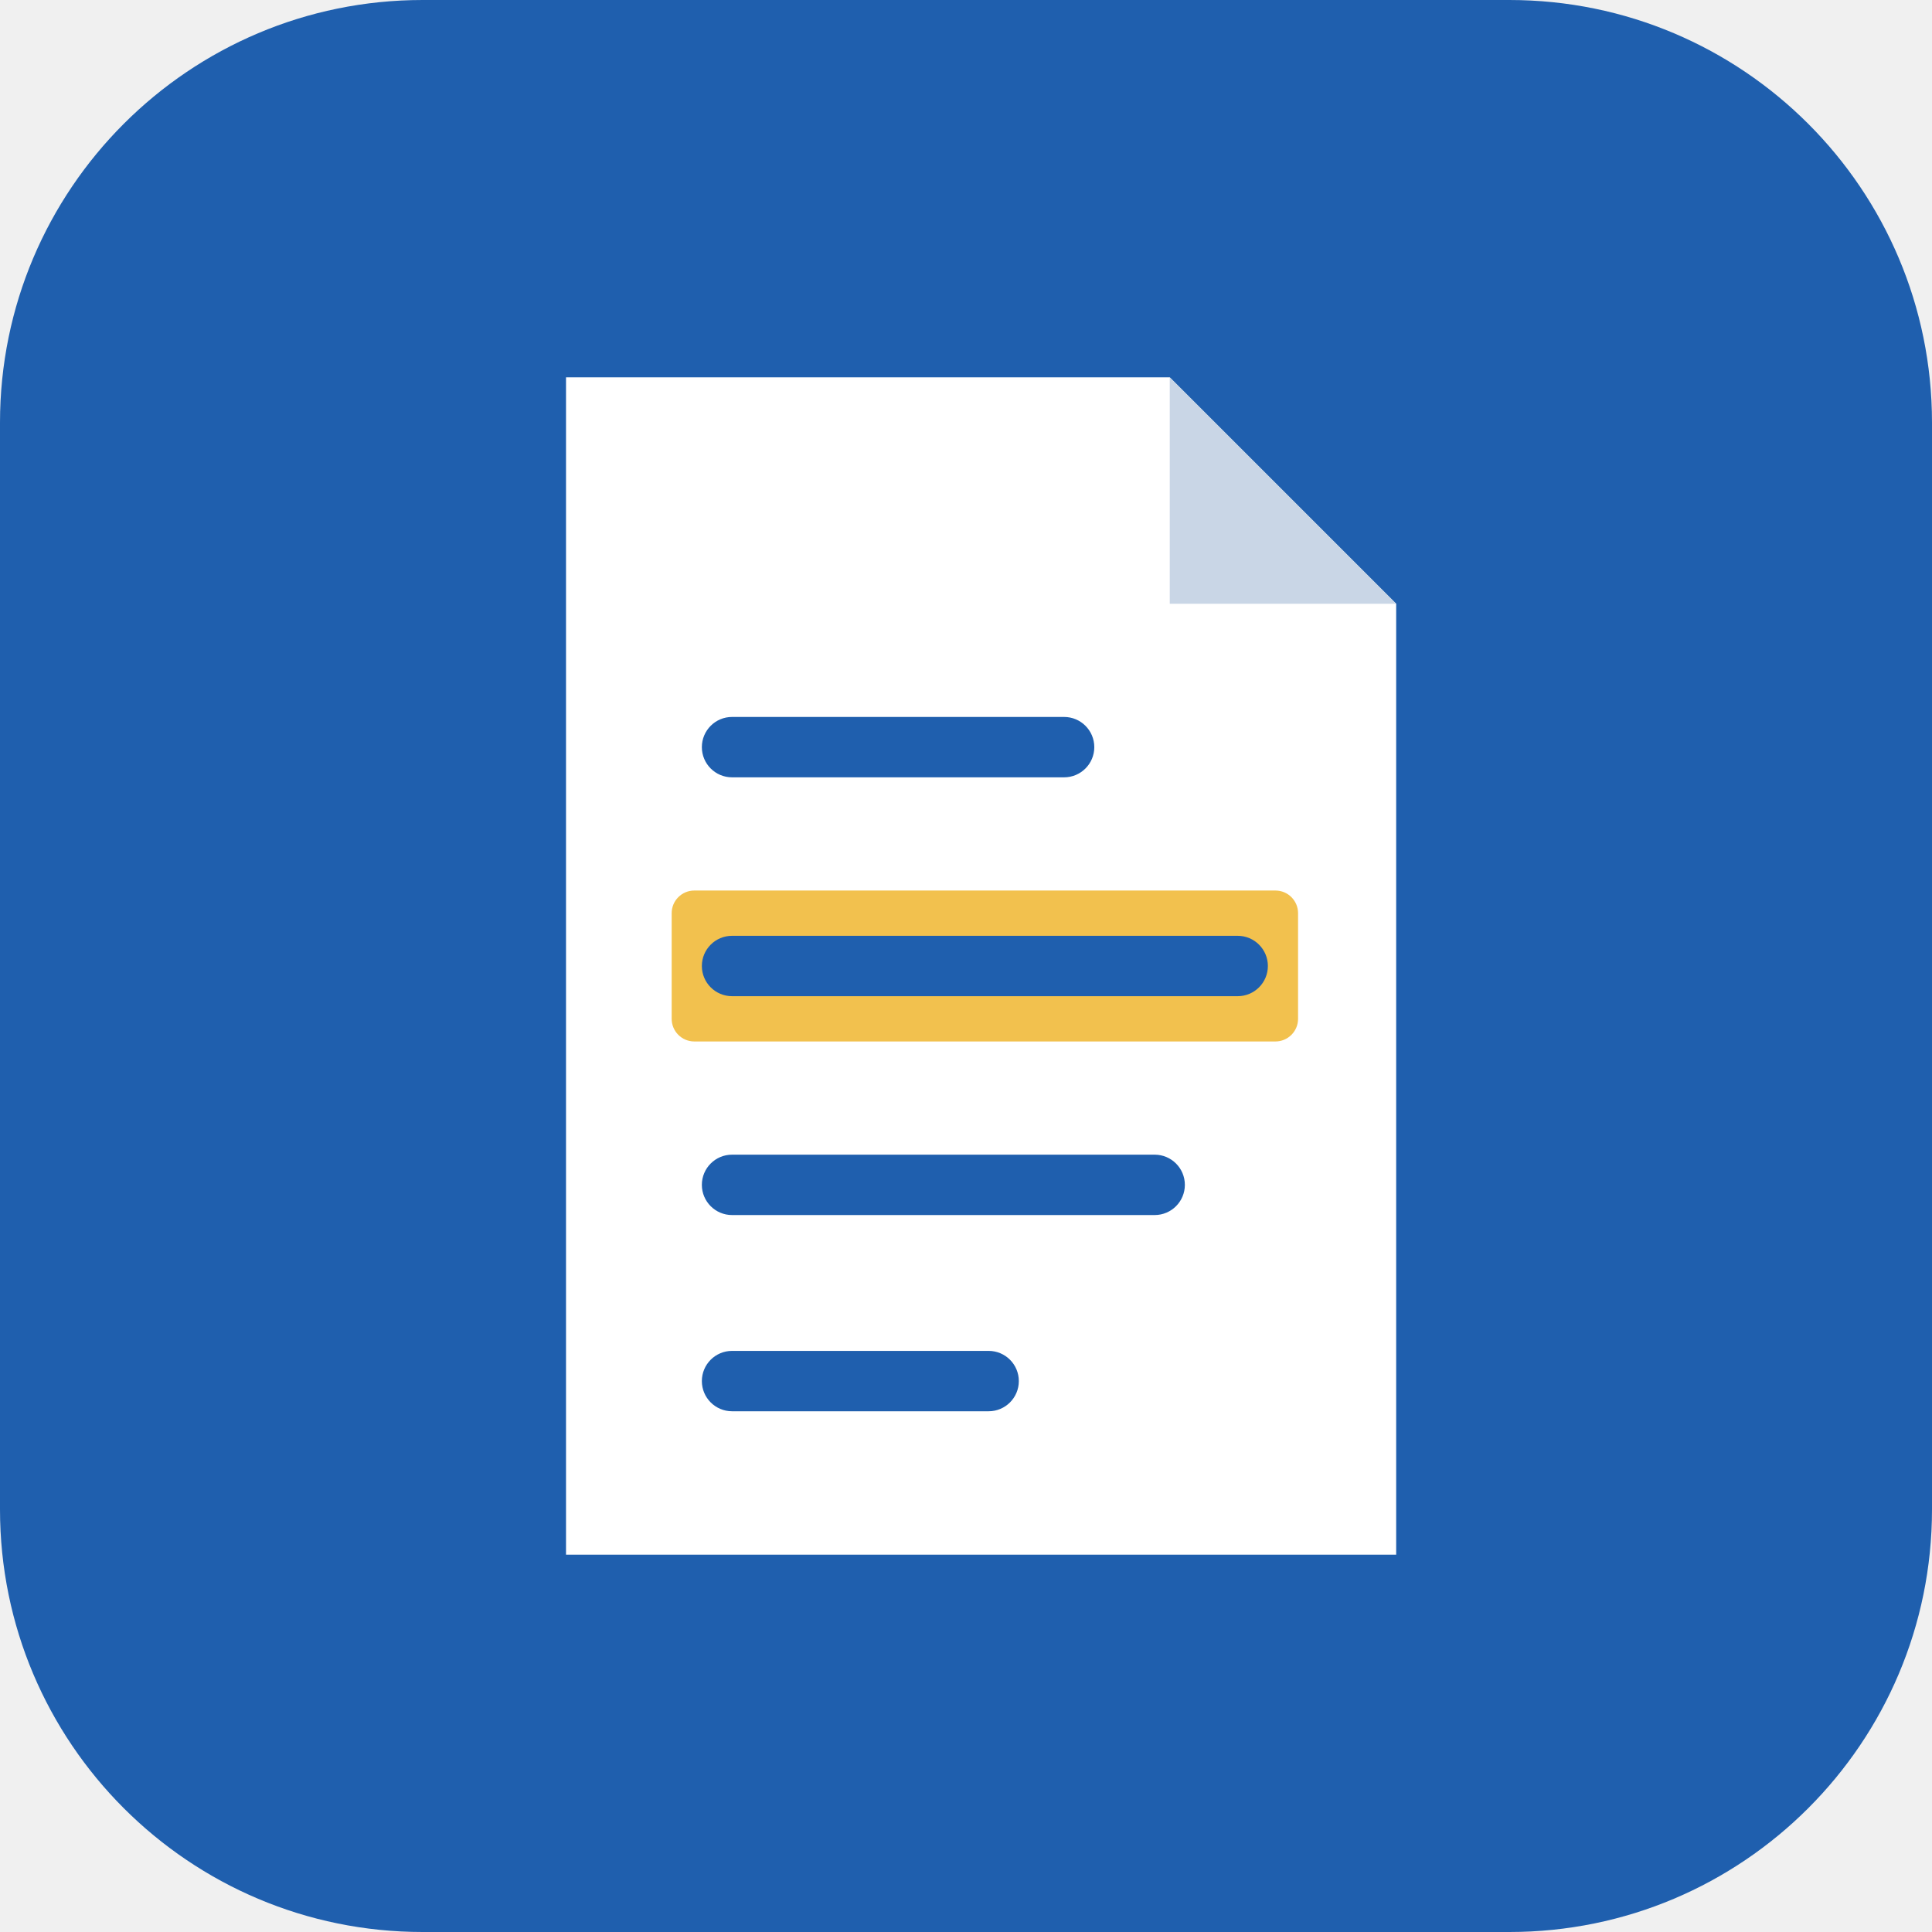
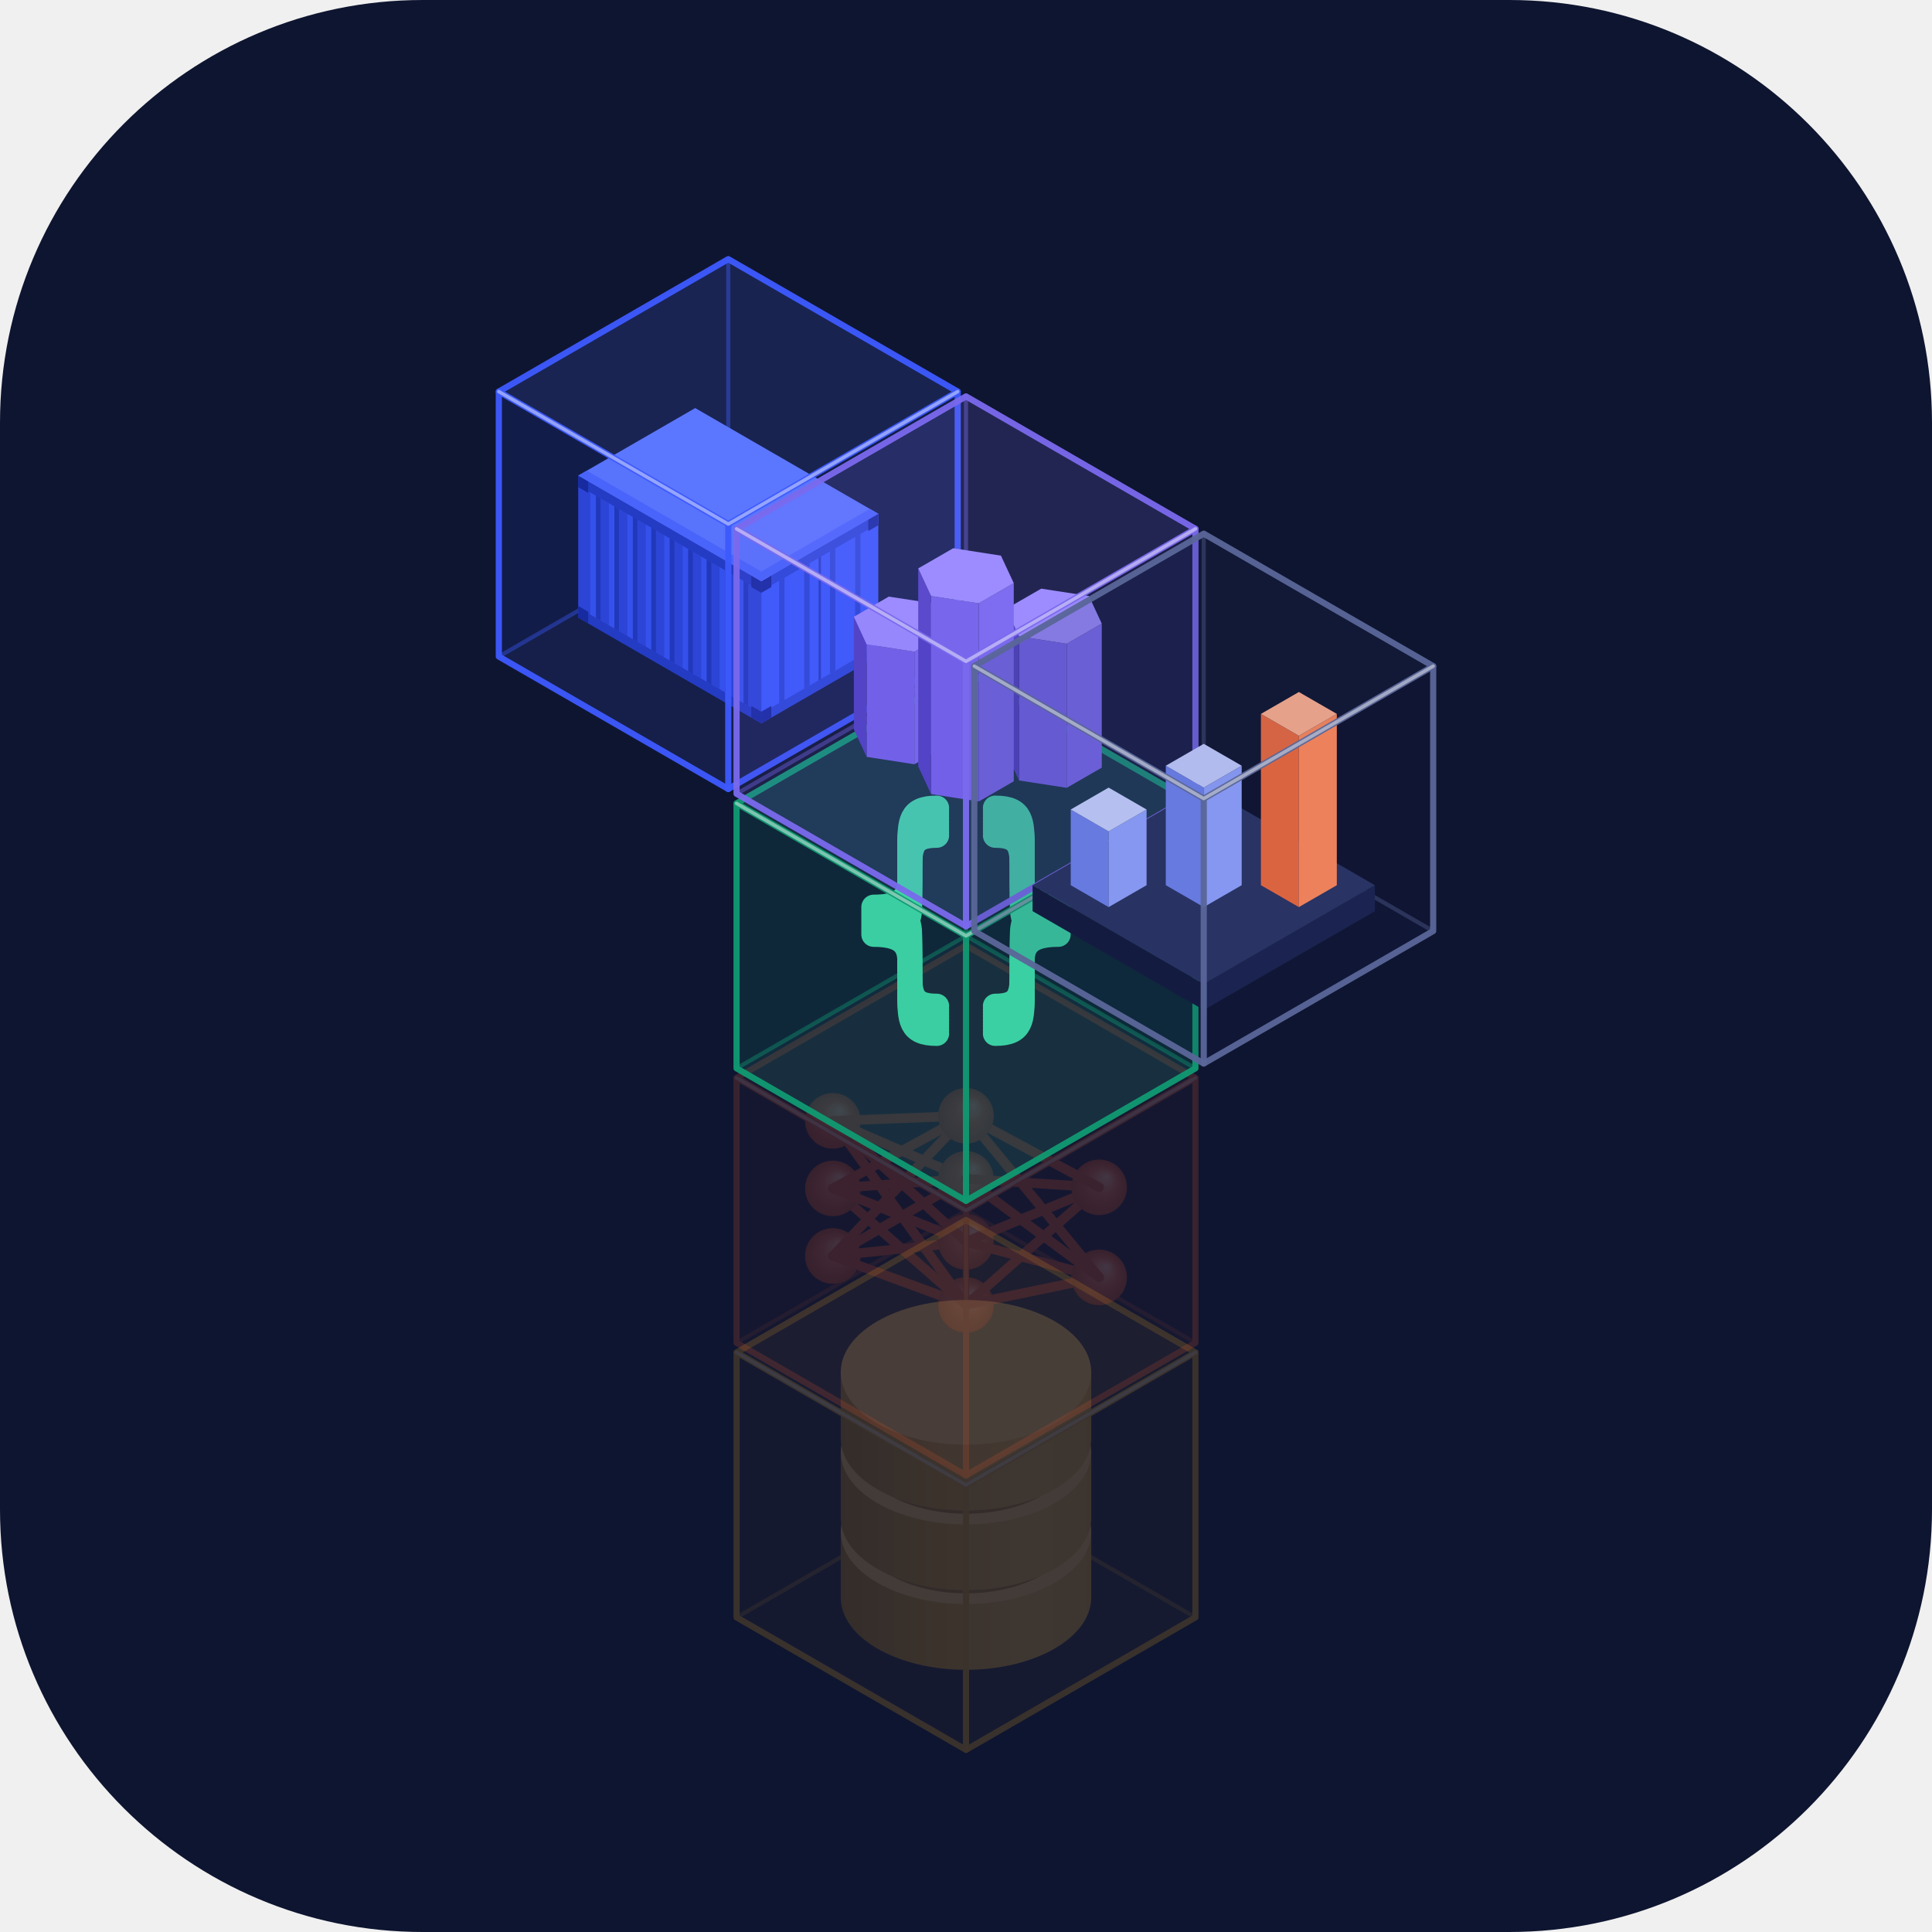
<svg xmlns="http://www.w3.org/2000/svg" viewBox="0 0 512 512">
-   <rect width="512" height="512" rx="112" fill="#1F5FAE" />
-   <path d="M150 100 H310 L370 160 V412 H150 Z" fill="#FFFFFF" />
-   <path d="M310 100 V160 H370 Z" fill="#C9D6E6" />
-   <rect x="178" y="236" width="166" height="40" rx="6" fill="#F2C14E" />
-   <g fill="#1F5FAE">
-     <rect x="186" y="190" width="104" height="16" rx="8" />
-     <rect x="186" y="248" width="150" height="16" rx="8" />
-     <rect x="186" y="306" width="128" height="16" rx="8" />
-     <rect x="186" y="358" width="84" height="16" rx="8" />
-   </g>
+   <rect width="512" height="512" rx="112" fill="#0E1530" />
+   <svg x="124.9" y="61.4" viewBox="-72.07 -182.6 144.14 225.2" width="262.2" height="409.6">
+     <defs>
+       <linearGradient id="tmgcy">
+         <stop offset="0" stop-color="#b47e17" />
+         <stop offset=".36" stop-color="#D99A1E" />
+         <stop offset=".74" stop-color="#E8AE36" />
+         <stop offset="1" stop-color="#e2a62c" />
+       </linearGradient>
+       <radialGradient id="tmgso" cx=".5" cy=".5" r=".5" fx=".64" fy=".3">
+         <stop offset="0" stop-color="#ffb395" />
+         <stop offset=".5" stop-color="#EC6A3F" />
+         <stop offset="1" stop-color="#c64a23" />
+       </radialGradient>
+     </defs>
+     <g data-stage="datos" data-dim=".1" style="opacity:0.22">
+       <polygon points="0,0 33.43,19.3 0,38.6 -33.43,19.3" fill="#FFC857" fill-opacity=".07" />
+       <polygon points="0,0 -33.43,19.3 -33.43,-19.3 0,-38.6" fill="#E8AE36" fill-opacity=".06" />
+       <polygon points="0,0 33.43,19.3 33.43,-19.3 0,-38.6" fill="#D99A1E" fill-opacity=".06" />
+       <path d="M33.43,19.3L0,0L-33.43,19.3" fill="none" stroke="#D99A1E" stroke-opacity="0.4" stroke-width="0.6" stroke-linejoin="round" stroke-linecap="round" />
+       <path d="M0,0L0,-38.6" fill="none" stroke="#D99A1E" stroke-opacity="0.4" stroke-width="0.6" stroke-linejoin="round" stroke-linecap="round" />
+       <path d="M-18.25 6.81V16.4A18.25 10.54 0 0 0 18.25 16.4V6.81Z" fill="url(#tmgcy)" />
+       <ellipse cx="0" cy="6.81" rx="18.25" ry="10.54" fill="#FFC857" />
+       <path d="M-15.57 4.79V6.81A15.57 8.99 0 0 0 15.57 6.81V4.79Z" fill="#b07b16" />
+       <path d="M-18.25 -4.79V4.79A18.25 10.54 0 0 0 18.25 4.79V-4.79Z" fill="url(#tmgcy)" />
+       <ellipse cx="0" cy="-4.79" rx="18.25" ry="10.54" fill="#FFC857" />
+       <path d="M-15.57 -6.81V-4.79A15.57 8.99 0 0 0 15.57 -4.79V-6.81Z" fill="#b07b16" />
+       <path d="M-18.25 -16.4V-6.81A18.25 10.54 0 0 0 18.25 -6.81V-16.4Z" fill="url(#tmgcy)" />
+       <ellipse cx="0" cy="-16.4" rx="18.25" ry="10.54" fill="#FFC857" />
+       <polygon points="-33.43,19.3 0,38.6 0,0 -33.43,-19.3" fill="#D99A1E" fill-opacity=".08" />
+       <polygon points="33.43,19.3 0,38.6 0,0 33.43,-19.3" fill="#E8AE36" fill-opacity=".08" />
+       <polygon points="0,-38.6 33.43,-19.3 0,0 -33.43,-19.3" fill="#FFC857" fill-opacity=".12" />
+       <path d="M0,-38.6L33.43,-19.3L0,0L-33.43,-19.3L0,-38.6" fill="none" stroke="#D99A1E" stroke-opacity="0.95" stroke-width="0.9" stroke-linejoin="round" stroke-linecap="round" />
+       <path d="M-33.43,-19.3L-33.43,19.3L0,38.6L33.43,19.3L33.43,-19.3" fill="none" stroke="#D99A1E" stroke-opacity="0.95" stroke-width="0.9" stroke-linejoin="round" stroke-linecap="round" />
+       <path d="M0,0L0,38.6" fill="none" stroke="#D99A1E" stroke-opacity="0.95" stroke-width="0.9" stroke-linejoin="round" stroke-linecap="round" />
+       <path d="M-33.43,-19.3L0,0L33.43,-19.3" fill="none" stroke="#ffffff" stroke-opacity="0.45" stroke-width="0.5" stroke-linejoin="round" stroke-linecap="round" />
+     </g>
+     <g data-stage="modelo" data-dim=".1" style="opacity:0.22">
+       <polygon points="0,-40 33.43,-20.7 0,-1.4 -33.43,-20.7" fill="#FF8A5C" fill-opacity=".07" />
+       <polygon points="0,-40 -33.43,-20.7 -33.43,-59.3 0,-78.6" fill="#EC6A3F" fill-opacity=".06" />
+       <polygon points="0,-40 33.43,-20.7 33.43,-59.3 0,-78.6" fill="#D9532A" fill-opacity=".06" />
+       <path d="M33.43,-20.7L0,-40L-33.43,-20.7" fill="none" stroke="#D9532A" stroke-opacity="0.4" stroke-width="0.6" stroke-linejoin="round" stroke-linecap="round" />
+       <path d="M0,-40L0,-78.6" fill="none" stroke="#D9532A" stroke-opacity="0.4" stroke-width="0.6" stroke-linejoin="round" stroke-linecap="round" />
+       <circle cx="-19.4" cy="-33.36" r="4.05" fill="url(#tmgso)" />
+       <line x1="-19.4" y1="-33.36" x2="0" y2="-26.22" stroke="#D9532A" stroke-width="1.4" stroke-linecap="round" />
+       <circle cx="0" cy="-26.22" r="4.05" fill="url(#tmgso)" />
+       <line x1="-19.4" y1="-33.36" x2="0" y2="-35.41" stroke="#D9532A" stroke-width="1.4" stroke-linecap="round" />
+       <line x1="-19.4" y1="-43.2" x2="0" y2="-26.22" stroke="#D9532A" stroke-width="1.4" stroke-linecap="round" />
+       <line x1="0" y1="-26.22" x2="19.4" y2="-30.24" stroke="#D9532A" stroke-width="1.4" stroke-linecap="round" />
+       <circle cx="-19.4" cy="-43.2" r="4.05" fill="url(#tmgso)" />
+       <line x1="-19.4" y1="-33.36" x2="0" y2="-44.59" stroke="#D9532A" stroke-width="1.4" stroke-linecap="round" />
+       <line x1="-19.4" y1="-43.2" x2="0" y2="-35.41" stroke="#D9532A" stroke-width="1.4" stroke-linecap="round" />
+       <line x1="-19.4" y1="-53.04" x2="0" y2="-26.22" stroke="#D9532A" stroke-width="1.4" stroke-linecap="round" />
+       <circle cx="0" cy="-35.41" r="4.05" fill="url(#tmgso)" />
+       <line x1="0" y1="-35.41" x2="19.4" y2="-30.24" stroke="#D9532A" stroke-width="1.4" stroke-linecap="round" />
+       <line x1="-19.4" y1="-33.36" x2="0" y2="-53.78" stroke="#D9532A" stroke-width="1.4" stroke-linecap="round" />
+       <line x1="-19.4" y1="-43.2" x2="0" y2="-44.59" stroke="#D9532A" stroke-width="1.4" stroke-linecap="round" />
+       <line x1="-19.4" y1="-53.04" x2="0" y2="-35.41" stroke="#D9532A" stroke-width="1.4" stroke-linecap="round" />
+       <line x1="0" y1="-26.22" x2="19.4" y2="-43.36" stroke="#D9532A" stroke-width="1.4" stroke-linecap="round" />
+       <circle cx="19.4" cy="-30.24" r="4.05" fill="url(#tmgso)" />
+       <line x1="0" y1="-44.59" x2="19.4" y2="-30.24" stroke="#D9532A" stroke-width="1.4" stroke-linecap="round" />
+       <circle cx="-19.4" cy="-53.04" r="4.05" fill="url(#tmgso)" />
+       <line x1="-19.4" y1="-43.2" x2="0" y2="-53.78" stroke="#D9532A" stroke-width="1.4" stroke-linecap="round" />
+       <line x1="-19.4" y1="-53.04" x2="0" y2="-44.59" stroke="#D9532A" stroke-width="1.4" stroke-linecap="round" />
+       <line x1="0" y1="-35.41" x2="19.4" y2="-43.36" stroke="#D9532A" stroke-width="1.4" stroke-linecap="round" />
+       <circle cx="0" cy="-44.59" r="4.05" fill="url(#tmgso)" />
+       <line x1="0" y1="-53.78" x2="19.4" y2="-30.24" stroke="#D9532A" stroke-width="1.4" stroke-linecap="round" />
+       <line x1="-19.4" y1="-53.04" x2="0" y2="-53.78" stroke="#D9532A" stroke-width="1.4" stroke-linecap="round" />
+       <line x1="0" y1="-44.59" x2="19.4" y2="-43.36" stroke="#D9532A" stroke-width="1.4" stroke-linecap="round" />
+       <circle cx="19.4" cy="-43.36" r="4.05" fill="url(#tmgso)" />
+       <line x1="0" y1="-53.78" x2="19.4" y2="-43.36" stroke="#D9532A" stroke-width="1.4" stroke-linecap="round" />
+       <circle cx="0" cy="-53.78" r="4.05" fill="url(#tmgso)" />
+       <polygon points="-33.43,-20.7 0,-1.4 0,-40 -33.43,-59.3" fill="#D9532A" fill-opacity=".08" />
+       <polygon points="33.43,-20.7 0,-1.4 0,-40 33.43,-59.3" fill="#EC6A3F" fill-opacity=".08" />
+       <polygon points="0,-78.6 33.43,-59.3 0,-40 -33.43,-59.3" fill="#FF8A5C" fill-opacity=".12" />
+       <path d="M0,-78.6L33.43,-59.3L0,-40L-33.43,-59.3L0,-78.6" fill="none" stroke="#D9532A" stroke-opacity="0.95" stroke-width="0.9" stroke-linejoin="round" stroke-linecap="round" />
+       <path d="M-33.43,-59.3L-33.43,-20.7L0,-1.4L33.43,-20.7L33.43,-59.3" fill="none" stroke="#D9532A" stroke-opacity="0.95" stroke-width="0.9" stroke-linejoin="round" stroke-linecap="round" />
+       <path d="M0,-40L0,-1.4" fill="none" stroke="#D9532A" stroke-opacity="0.95" stroke-width="0.9" stroke-linejoin="round" stroke-linecap="round" />
+       <path d="M-33.43,-59.3L0,-40L33.43,-59.3" fill="none" stroke="#ffffff" stroke-opacity="0.45" stroke-width="0.5" stroke-linejoin="round" stroke-linecap="round" />
+     </g>
+     <g data-stage="api" data-dim=".1">
+       <polygon points="0,-80 33.43,-60.7 0,-41.4 -33.43,-60.7" fill="#3FD3A6" fill-opacity=".07" />
+       <polygon points="0,-80 -33.43,-60.7 -33.43,-99.3 0,-118.6" fill="#17B386" fill-opacity=".06" />
+       <polygon points="0,-80 33.43,-60.7 33.43,-99.3 0,-118.6" fill="#109A72" fill-opacity=".06" />
+       <path d="M33.43,-60.7L0,-80L-33.43,-60.7" fill="none" stroke="#109A72" stroke-opacity="0.4" stroke-width="0.6" stroke-linejoin="round" stroke-linecap="round" />
+       <path d="M0,-80L0,-118.6" fill="none" stroke="#109A72" stroke-opacity="0.4" stroke-width="0.6" stroke-linejoin="round" stroke-linecap="round" />
+       <path d="M37 6C25 6 25 12 25 24V38C25 46 21 50 9 50C21 50 25 54 25 62V76C25 88 25 94 37 94M63 6C75 6 75 12 75 24V38C75 46 79 50 91 50C79 50 75 54 75 62V76C75 88 75 94 63 94" transform="matrix(0.328 0 0 0.328 -16.4 -100.6)" fill="none" stroke="#3FD3A6" stroke-width="11" stroke-linecap="round" stroke-linejoin="round" />
+       <path d="M37 6C25 6 25 12 25 24V38C25 46 21 50 9 50C21 50 25 54 25 62V76C25 88 25 94 37 94M63 6C75 6 75 12 75 24V38C75 46 79 50 91 50C79 50 75 54 75 62V76C75 88 75 94 63 94" transform="matrix(0.328 0 0 0.328 -16.4 -100.1)" fill="none" stroke="#3FD3A6" stroke-width="11" stroke-linecap="round" stroke-linejoin="round" />
+       <path d="M37 6C25 6 25 12 25 24V38C25 46 21 50 9 50C21 50 25 54 25 62V76C25 88 25 94 37 94M63 6C75 6 75 12 75 24V38C75 46 79 50 91 50C79 50 75 54 75 62V76C75 88 75 94 63 94" transform="matrix(0.328 0 0 0.328 -16.4 -99.6)" fill="none" stroke="#3FD3A6" stroke-width="11" stroke-linecap="round" stroke-linejoin="round" />
+       <path d="M37 6C25 6 25 12 25 24V38C25 46 21 50 9 50C21 50 25 54 25 62V76C25 88 25 94 37 94M63 6C75 6 75 12 75 24V38C75 46 79 50 91 50C79 50 75 54 75 62V76C75 88 75 94 63 94" transform="matrix(0.328 0 0 0.328 -16.4 -99.1)" fill="none" stroke="#3FD3A6" stroke-width="11" stroke-linecap="round" stroke-linejoin="round" />
+       <path d="M37 6C25 6 25 12 25 24V38C25 46 21 50 9 50C21 50 25 54 25 62V76C25 88 25 94 37 94M63 6C75 6 75 12 75 24V38C75 46 79 50 91 50C79 50 75 54 75 62V76C75 88 75 94 63 94" transform="matrix(0.328 0 0 0.328 -16.4 -98.6)" fill="none" stroke="#3FD3A6" stroke-width="11" stroke-linecap="round" stroke-linejoin="round" />
+       <path d="M37 6C25 6 25 12 25 24V38C25 46 21 50 9 50C21 50 25 54 25 62V76C25 88 25 94 37 94M63 6C75 6 75 12 75 24V38C75 46 79 50 91 50C79 50 75 54 75 62V76C75 88 75 94 63 94" transform="matrix(0.328 0 0 0.328 -16.4 -98.1)" fill="none" stroke="#3FD3A6" stroke-width="11" stroke-linecap="round" stroke-linejoin="round" />
+       <path d="M37 6C25 6 25 12 25 24V38C25 46 21 50 9 50C21 50 25 54 25 62V76C25 88 25 94 37 94M63 6C75 6 75 12 75 24V38C75 46 79 50 91 50C79 50 75 54 75 62V76C75 88 75 94 63 94" transform="matrix(0.328 0 0 0.328 -16.4 -97.6)" fill="none" stroke="#3FD3A6" stroke-width="11" stroke-linecap="round" stroke-linejoin="round" />
+       <path d="M37 6C25 6 25 12 25 24V38C25 46 21 50 9 50C21 50 25 54 25 62V76C25 88 25 94 37 94M63 6C75 6 75 12 75 24V38C75 46 79 50 91 50C79 50 75 54 75 62V76C75 88 75 94 63 94" transform="matrix(0.328 0 0 0.328 -16.4 -97.1)" fill="none" stroke="#3FD3A6" stroke-width="11" stroke-linecap="round" stroke-linejoin="round" />
+       <path d="M37 6C25 6 25 12 25 24V38C25 46 21 50 9 50C21 50 25 54 25 62V76C25 88 25 94 37 94M63 6C75 6 75 12 75 24V38C75 46 79 50 91 50C79 50 75 54 75 62V76C75 88 75 94 63 94" transform="matrix(0.328 0 0 0.328 -16.4 -96.6)" fill="none" stroke="#3FD3A6" stroke-width="11" stroke-linecap="round" stroke-linejoin="round" />
+       <polygon points="-33.43,-60.7 0,-41.4 0,-80 -33.43,-99.3" fill="#109A72" fill-opacity=".08" />
+       <polygon points="33.43,-60.7 0,-41.4 0,-80 33.43,-99.3" fill="#17B386" fill-opacity=".08" />
+       <polygon points="0,-118.6 33.43,-99.3 0,-80 -33.43,-99.3" fill="#3FD3A6" fill-opacity=".12" />
+       <path d="M0,-118.6L33.43,-99.3L0,-80L-33.43,-99.3L0,-118.6" fill="none" stroke="#109A72" stroke-opacity="0.95" stroke-width="0.9" stroke-linejoin="round" stroke-linecap="round" />
+       <path d="M-33.43,-99.3L-33.43,-60.7L0,-41.4L33.43,-60.7L33.43,-99.3" fill="none" stroke="#109A72" stroke-opacity="0.95" stroke-width="0.9" stroke-linejoin="round" stroke-linecap="round" />
+       <path d="M0,-80L0,-41.4" fill="none" stroke="#109A72" stroke-opacity="0.95" stroke-width="0.9" stroke-linejoin="round" stroke-linecap="round" />
+       <path d="M-33.43,-99.3L0,-80L33.43,-99.3" fill="none" stroke="#ffffff" stroke-opacity="0.45" stroke-width="0.5" stroke-linejoin="round" stroke-linecap="round" />
+     </g>
+     <g data-stage="contenedor" data-dim=".1">
+       <polygon points="-34.64,-140 -1.21,-120.7 -34.64,-101.4 -68.07,-120.7" fill="#5C77FF" fill-opacity=".07" />
+       <polygon points="-34.64,-140 -68.07,-120.7 -68.07,-159.3 -34.64,-178.6" fill="#3D5AFE" fill-opacity=".06" />
+       <polygon points="-34.64,-140 -1.21,-120.7 -1.21,-159.3 -34.64,-178.6" fill="#2C45D6" fill-opacity=".06" />
+       <path d="M-1.21,-120.7L-34.64,-140L-68.07,-120.7" fill="none" stroke="#3D5AFE" stroke-opacity="0.4" stroke-width="0.6" stroke-linejoin="round" stroke-linecap="round" />
+       <path d="M-34.64,-140L-34.64,-178.6" fill="none" stroke="#3D5AFE" stroke-opacity="0.4" stroke-width="0.6" stroke-linejoin="round" stroke-linecap="round" />
+       <polygon points="-56.5,-126.38 -29.83,-110.98 -29.83,-131.66 -56.5,-147.06" fill="#2C45D6" />
+       <polygon points="-12.78,-120.82 -29.83,-110.98 -29.83,-131.66 -12.78,-141.5" fill="#3D5AFE" />
+       <polygon points="-39.46,-156.9 -12.78,-141.5 -29.83,-131.66 -56.5,-147.06" fill="#5C77FF" />
+       <polygon points="-54.73,-126.78 -53.92,-126.32 -53.92,-144.14 -54.73,-144.61" fill="#3652ee" />
+       <polygon points="-53.92,-126.32 -53.25,-125.93 -53.25,-143.75 -53.92,-144.14" fill="#2137b8" />
+       <polygon points="-52.04,-125.23 -51.23,-124.77 -51.23,-142.59 -52.04,-143.06" fill="#3652ee" />
+       <polygon points="-51.23,-124.77 -50.56,-124.38 -50.56,-142.2 -51.23,-142.59" fill="#2137b8" />
+       <polygon points="-49.35,-123.68 -48.54,-123.21 -48.54,-141.04 -49.35,-141.5" fill="#3652ee" />
+       <polygon points="-48.54,-123.21 -47.87,-122.82 -47.87,-140.65 -48.54,-141.04" fill="#2137b8" />
+       <polygon points="-46.66,-122.13 -45.85,-121.66 -45.85,-139.48 -46.66,-139.95" fill="#3652ee" />
+       <polygon points="-45.85,-121.66 -45.18,-121.27 -45.18,-139.1 -45.85,-139.48" fill="#2137b8" />
+       <polygon points="-43.97,-120.57 -43.16,-120.11 -43.16,-137.93 -43.97,-138.4" fill="#3652ee" />
+       <polygon points="-43.16,-120.11 -42.49,-119.72 -42.49,-137.54 -43.16,-137.93" fill="#2137b8" />
+       <polygon points="-41.28,-119.02 -40.47,-118.56 -40.47,-136.38 -41.28,-136.85" fill="#3652ee" />
+       <polygon points="-40.47,-118.56 -39.8,-118.17 -39.8,-135.99 -40.47,-136.38" fill="#2137b8" />
+       <polygon points="-38.59,-117.47 -37.78,-117 -37.78,-134.83 -38.59,-135.29" fill="#3652ee" />
+       <polygon points="-37.78,-117 -37.11,-116.61 -37.11,-134.44 -37.78,-134.83" fill="#2137b8" />
+       <polygon points="-35.9,-115.92 -35.1,-115.45 -35.1,-133.27 -35.9,-133.74" fill="#3652ee" />
+       <polygon points="-35.1,-115.45 -34.42,-115.06 -34.42,-132.89 -35.1,-133.27" fill="#2137b8" />
+       <polygon points="-33.21,-114.36 -32.41,-113.9 -32.41,-131.72 -33.21,-132.19" fill="#3652ee" />
+       <polygon points="-32.41,-113.9 -31.73,-113.51 -31.73,-131.33 -32.41,-131.72" fill="#2137b8" />
+       <polygon points="-56.5,-126.38 -29.83,-110.98 -29.83,-112.41 -56.5,-127.81" fill="#243bc1" />
+       <polygon points="-56.5,-145.63 -29.83,-130.23 -29.83,-131.66 -56.5,-147.06" fill="#243bc1" />
+       <polygon points="-15.38,-120.75 -16.15,-120.3 -16.15,-138.12 -15.38,-138.58" fill="#2d46d6" />
+       <polygon points="-19.04,-118.64 -19.82,-118.19 -19.82,-136.01 -19.04,-136.46" fill="#2d46d6" />
+       <polygon points="-22.79,-116.47 -23.57,-116.02 -23.57,-133.84 -22.79,-134.29" fill="#2d46d6" />
+       <polygon points="-26.45,-114.35 -27.23,-113.9 -27.23,-131.73 -26.45,-132.18" fill="#2d46d6" />
+       <polygon points="-21.13,-116 -21.48,-115.8 -21.48,-136.48 -21.13,-136.68" fill="#263cc2" />
+       <polygon points="-12.78,-120.82 -29.83,-110.98 -29.83,-112.41 -12.78,-122.25" fill="#2d46d6" />
+       <polygon points="-12.78,-140.07 -29.83,-130.23 -29.83,-131.66 -12.78,-141.5" fill="#2d46d6" />
+       <polygon points="-56.5,-126.38 -55.04,-125.54 -55.04,-127.22 -56.5,-128.06" fill="#16289A" />
+       <polygon points="-56.5,-145.38 -55.04,-144.54 -55.04,-146.22 -56.5,-147.06" fill="#16289A" />
+       <polygon points="-31.28,-111.82 -29.83,-110.98 -29.83,-112.66 -31.28,-113.5" fill="#16289A" />
+       <polygon points="-31.28,-130.82 -29.83,-129.98 -29.83,-131.66 -31.28,-132.5" fill="#16289A" />
+       <polygon points="-12.78,-120.82 -14.24,-119.98 -14.24,-121.66 -12.78,-122.5" fill="#16289A" />
+       <polygon points="-12.78,-139.82 -14.24,-138.98 -14.24,-140.66 -12.78,-141.5" fill="#16289A" />
+       <polygon points="-28.37,-111.82 -29.83,-110.98 -29.83,-112.66 -28.37,-113.5" fill="#16289A" />
+       <polygon points="-28.37,-130.82 -29.83,-129.98 -29.83,-131.66 -28.37,-132.5" fill="#16289A" />
+       <polygon points="-55.26,-147.77 -28.59,-132.37 -29.83,-131.66 -56.5,-147.06" fill="#4b67fe" />
+       <polygon points="-14.02,-142.21 -12.78,-141.5 -29.83,-131.66 -31.06,-132.37" fill="#4b67fe" />
+       <polygon points="-68.07,-120.7 -34.64,-101.4 -34.64,-140 -68.07,-159.3" fill="#2C45D6" fill-opacity=".08" />
+       <polygon points="-1.21,-120.7 -34.64,-101.4 -34.64,-140 -1.21,-159.3" fill="#3D5AFE" fill-opacity=".08" />
+       <polygon points="-34.64,-178.6 -1.21,-159.3 -34.64,-140 -68.07,-159.3" fill="#5C77FF" fill-opacity=".12" />
+       <path d="M-34.64,-178.6L-1.21,-159.3L-34.64,-140L-68.07,-159.3L-34.64,-178.6" fill="none" stroke="#3D5AFE" stroke-opacity="0.95" stroke-width="0.9" stroke-linejoin="round" stroke-linecap="round" />
+       <path d="M-68.07,-159.3L-68.07,-120.7L-34.64,-101.4L-1.21,-120.7L-1.21,-159.3" fill="none" stroke="#3D5AFE" stroke-opacity="0.95" stroke-width="0.9" stroke-linejoin="round" stroke-linecap="round" />
+       <path d="M-34.64,-140L-34.64,-101.4" fill="none" stroke="#3D5AFE" stroke-opacity="0.95" stroke-width="0.9" stroke-linejoin="round" stroke-linecap="round" />
+       <path d="M-68.07,-159.3L-34.64,-140L-1.21,-159.3" fill="none" stroke="#ffffff" stroke-opacity="0.45" stroke-width="0.5" stroke-linejoin="round" stroke-linecap="round" />
+     </g>
+     <g data-stage="orquestacion" data-dim=".1">
+       <polygon points="0,-120 33.43,-100.7 0,-81.4 -33.43,-100.7" fill="#9C8CFF" fill-opacity=".07" />
+       <polygon points="0,-120 -33.43,-100.7 -33.43,-139.3 0,-158.6" fill="#7A69EE" fill-opacity=".06" />
+       <polygon points="0,-120 33.43,-100.7 33.43,-139.3 0,-158.6" fill="#6150D9" fill-opacity=".06" />
+       <path d="M33.43,-100.7L0,-120L-33.43,-100.7" fill="none" stroke="#7A69EE" stroke-opacity="0.4" stroke-width="0.6" stroke-linejoin="round" stroke-linecap="round" />
+       <path d="M0,-120L0,-158.6" fill="none" stroke="#7A69EE" stroke-opacity="0.4" stroke-width="0.6" stroke-linejoin="round" stroke-linecap="round" />
+       <polygon points="-2.43,-107.94 -7.52,-105 -7.52,-121.4 -2.43,-124.34" fill="#7a69ee" />
+       <polygon points="-7.52,-105 -14.48,-106.08 -14.48,-122.48 -7.52,-121.4" fill="#7463e9" />
+       <polygon points="-14.48,-106.08 -16.34,-110.09 -16.34,-126.49 -14.48,-122.48" fill="#5342c4" />
+       <polygon points="-7.52,-121.4 -14.48,-122.48 -16.34,-126.49 -11.25,-129.43 -4.29,-128.36 -2.43,-124.34" fill="#9C8CFF" />
+       <polygon points="19.78,-104.51 14.68,-101.57 14.68,-122.56 19.78,-125.5" fill="#7a69ee" />
+       <polygon points="14.68,-101.57 7.73,-102.64 7.73,-123.64 14.68,-122.56" fill="#7463e9" />
+       <polygon points="7.73,-102.64 5.86,-106.66 5.86,-127.65 7.73,-123.64" fill="#5342c4" />
+       <polygon points="14.68,-122.56 7.73,-123.64 5.86,-127.65 10.96,-130.59 17.91,-129.52 19.78,-125.5" fill="#9C8CFF" />
+       <polygon points="6.96,-102.52 1.86,-99.58 1.86,-128.45 6.96,-131.39" fill="#7a69ee" />
+       <polygon points="1.86,-99.58 -5.09,-100.66 -5.09,-129.52 1.86,-128.45" fill="#7463e9" />
+       <polygon points="-5.09,-100.66 -6.96,-104.68 -6.96,-133.54 -5.09,-129.52" fill="#5342c4" />
+       <polygon points="1.86,-128.45 -5.09,-129.52 -6.96,-133.54 -1.86,-136.48 5.09,-135.4 6.96,-131.39" fill="#9C8CFF" />
+       <polygon points="-33.43,-100.7 0,-81.4 0,-120 -33.43,-139.3" fill="#6150D9" fill-opacity=".08" />
+       <polygon points="33.43,-100.7 0,-81.4 0,-120 33.43,-139.3" fill="#7A69EE" fill-opacity=".08" />
+       <polygon points="0,-158.6 33.43,-139.3 0,-120 -33.43,-139.3" fill="#9C8CFF" fill-opacity=".12" />
+       <path d="M0,-158.6L33.43,-139.3L0,-120L-33.43,-139.3L0,-158.6" fill="none" stroke="#7A69EE" stroke-opacity="0.95" stroke-width="0.9" stroke-linejoin="round" stroke-linecap="round" />
+       <path d="M-33.43,-139.3L-33.43,-100.7L0,-81.4L33.43,-100.7L33.43,-139.3" fill="none" stroke="#7A69EE" stroke-opacity="0.95" stroke-width="0.9" stroke-linejoin="round" stroke-linecap="round" />
+       <path d="M0,-120L0,-81.4" fill="none" stroke="#7A69EE" stroke-opacity="0.95" stroke-width="0.9" stroke-linejoin="round" stroke-linecap="round" />
+       <path d="M-33.43,-139.3L0,-120L33.43,-139.3" fill="none" stroke="#ffffff" stroke-opacity="0.45" stroke-width="0.5" stroke-linejoin="round" stroke-linecap="round" />
+     </g>
+     <g data-stage="monitoreo" data-dim=".1">
+       <polygon points="34.64,-100 68.07,-80.7 34.64,-61.4 1.21,-80.7" fill="#2A3566" fill-opacity=".07" />
+       <polygon points="34.64,-100 1.21,-80.7 1.21,-119.3 34.64,-138.6" fill="#1B2550" fill-opacity=".06" />
+       <polygon points="34.64,-100 68.07,-80.7 68.07,-119.3 34.64,-138.6" fill="#141C40" fill-opacity=".06" />
+       <path d="M68.07,-80.7L34.64,-100L1.21,-80.7" fill="none" stroke="#5A6699" stroke-opacity="0.4" stroke-width="0.6" stroke-linejoin="round" stroke-linecap="round" />
+       <path d="M34.64,-100L34.64,-138.6" fill="none" stroke="#5A6699" stroke-opacity="0.4" stroke-width="0.6" stroke-linejoin="round" stroke-linecap="round" />
+       <polygon points="9.7,-83.6 34.64,-69.2 34.64,-72.98 9.7,-87.38" fill="#141C40" />
+       <polygon points="59.58,-83.6 34.64,-69.2 34.64,-72.98 59.58,-87.38" fill="#1B2550" />
+       <polygon points="34.64,-101.78 59.58,-87.38 34.64,-72.98 9.7,-87.38" fill="#2A3566" />
+       <polygon points="15.26,-87.38 20.78,-84.19 20.78,-95.22 15.26,-98.41" fill="#6E82EE" />
+       <polygon points="26.31,-87.38 20.78,-84.19 20.78,-95.22 26.31,-98.41" fill="#8FA2FF" />
+       <polygon points="20.78,-101.6 26.31,-98.41 20.78,-95.22 15.26,-98.41" fill="#C3CDFF" />
+       <polygon points="29.11,-87.38 34.64,-84.19 34.64,-101.6 29.11,-104.79" fill="#6E82EE" />
+       <polygon points="40.17,-87.38 34.64,-84.19 34.64,-101.6 40.17,-104.79" fill="#8FA2FF" />
+       <polygon points="34.64,-107.98 40.17,-104.79 34.64,-101.6 29.11,-104.79" fill="#C3CDFF" />
+       <polygon points="42.97,-87.38 48.5,-84.19 48.5,-109.15 42.97,-112.34" fill="#EC6A3F" />
+       <polygon points="54.03,-87.38 48.5,-84.19 48.5,-109.15 54.03,-112.34" fill="#FF8A5C" />
+       <polygon points="48.5,-115.53 54.03,-112.34 48.5,-109.15 42.97,-112.34" fill="#FFB08F" />
+       <polygon points="1.21,-80.7 34.64,-61.4 34.64,-100 1.21,-119.3" fill="#141C40" fill-opacity=".08" />
+       <polygon points="68.07,-80.7 34.64,-61.4 34.64,-100 68.07,-119.3" fill="#1B2550" fill-opacity=".08" />
+       <polygon points="34.64,-138.6 68.07,-119.3 34.64,-100 1.21,-119.3" fill="#2A3566" fill-opacity=".12" />
+       <path d="M34.64,-138.6L68.07,-119.3L34.64,-100L1.21,-119.3L34.64,-138.6" fill="none" stroke="#5A6699" stroke-opacity="0.95" stroke-width="0.9" stroke-linejoin="round" stroke-linecap="round" />
+       <path d="M1.21,-119.3L1.21,-80.7L34.64,-61.4L68.07,-80.7L68.07,-119.3" fill="none" stroke="#5A6699" stroke-opacity="0.95" stroke-width="0.9" stroke-linejoin="round" stroke-linecap="round" />
+       <path d="M34.64,-100L34.64,-61.4" fill="none" stroke="#5A6699" stroke-opacity="0.95" stroke-width="0.9" stroke-linejoin="round" stroke-linecap="round" />
+       <path d="M1.21,-119.3L34.64,-100L68.07,-119.3" fill="none" stroke="#ffffff" stroke-opacity="0.45" stroke-width="0.5" stroke-linejoin="round" stroke-linecap="round" />
+     </g>
+   </svg>
</svg>
